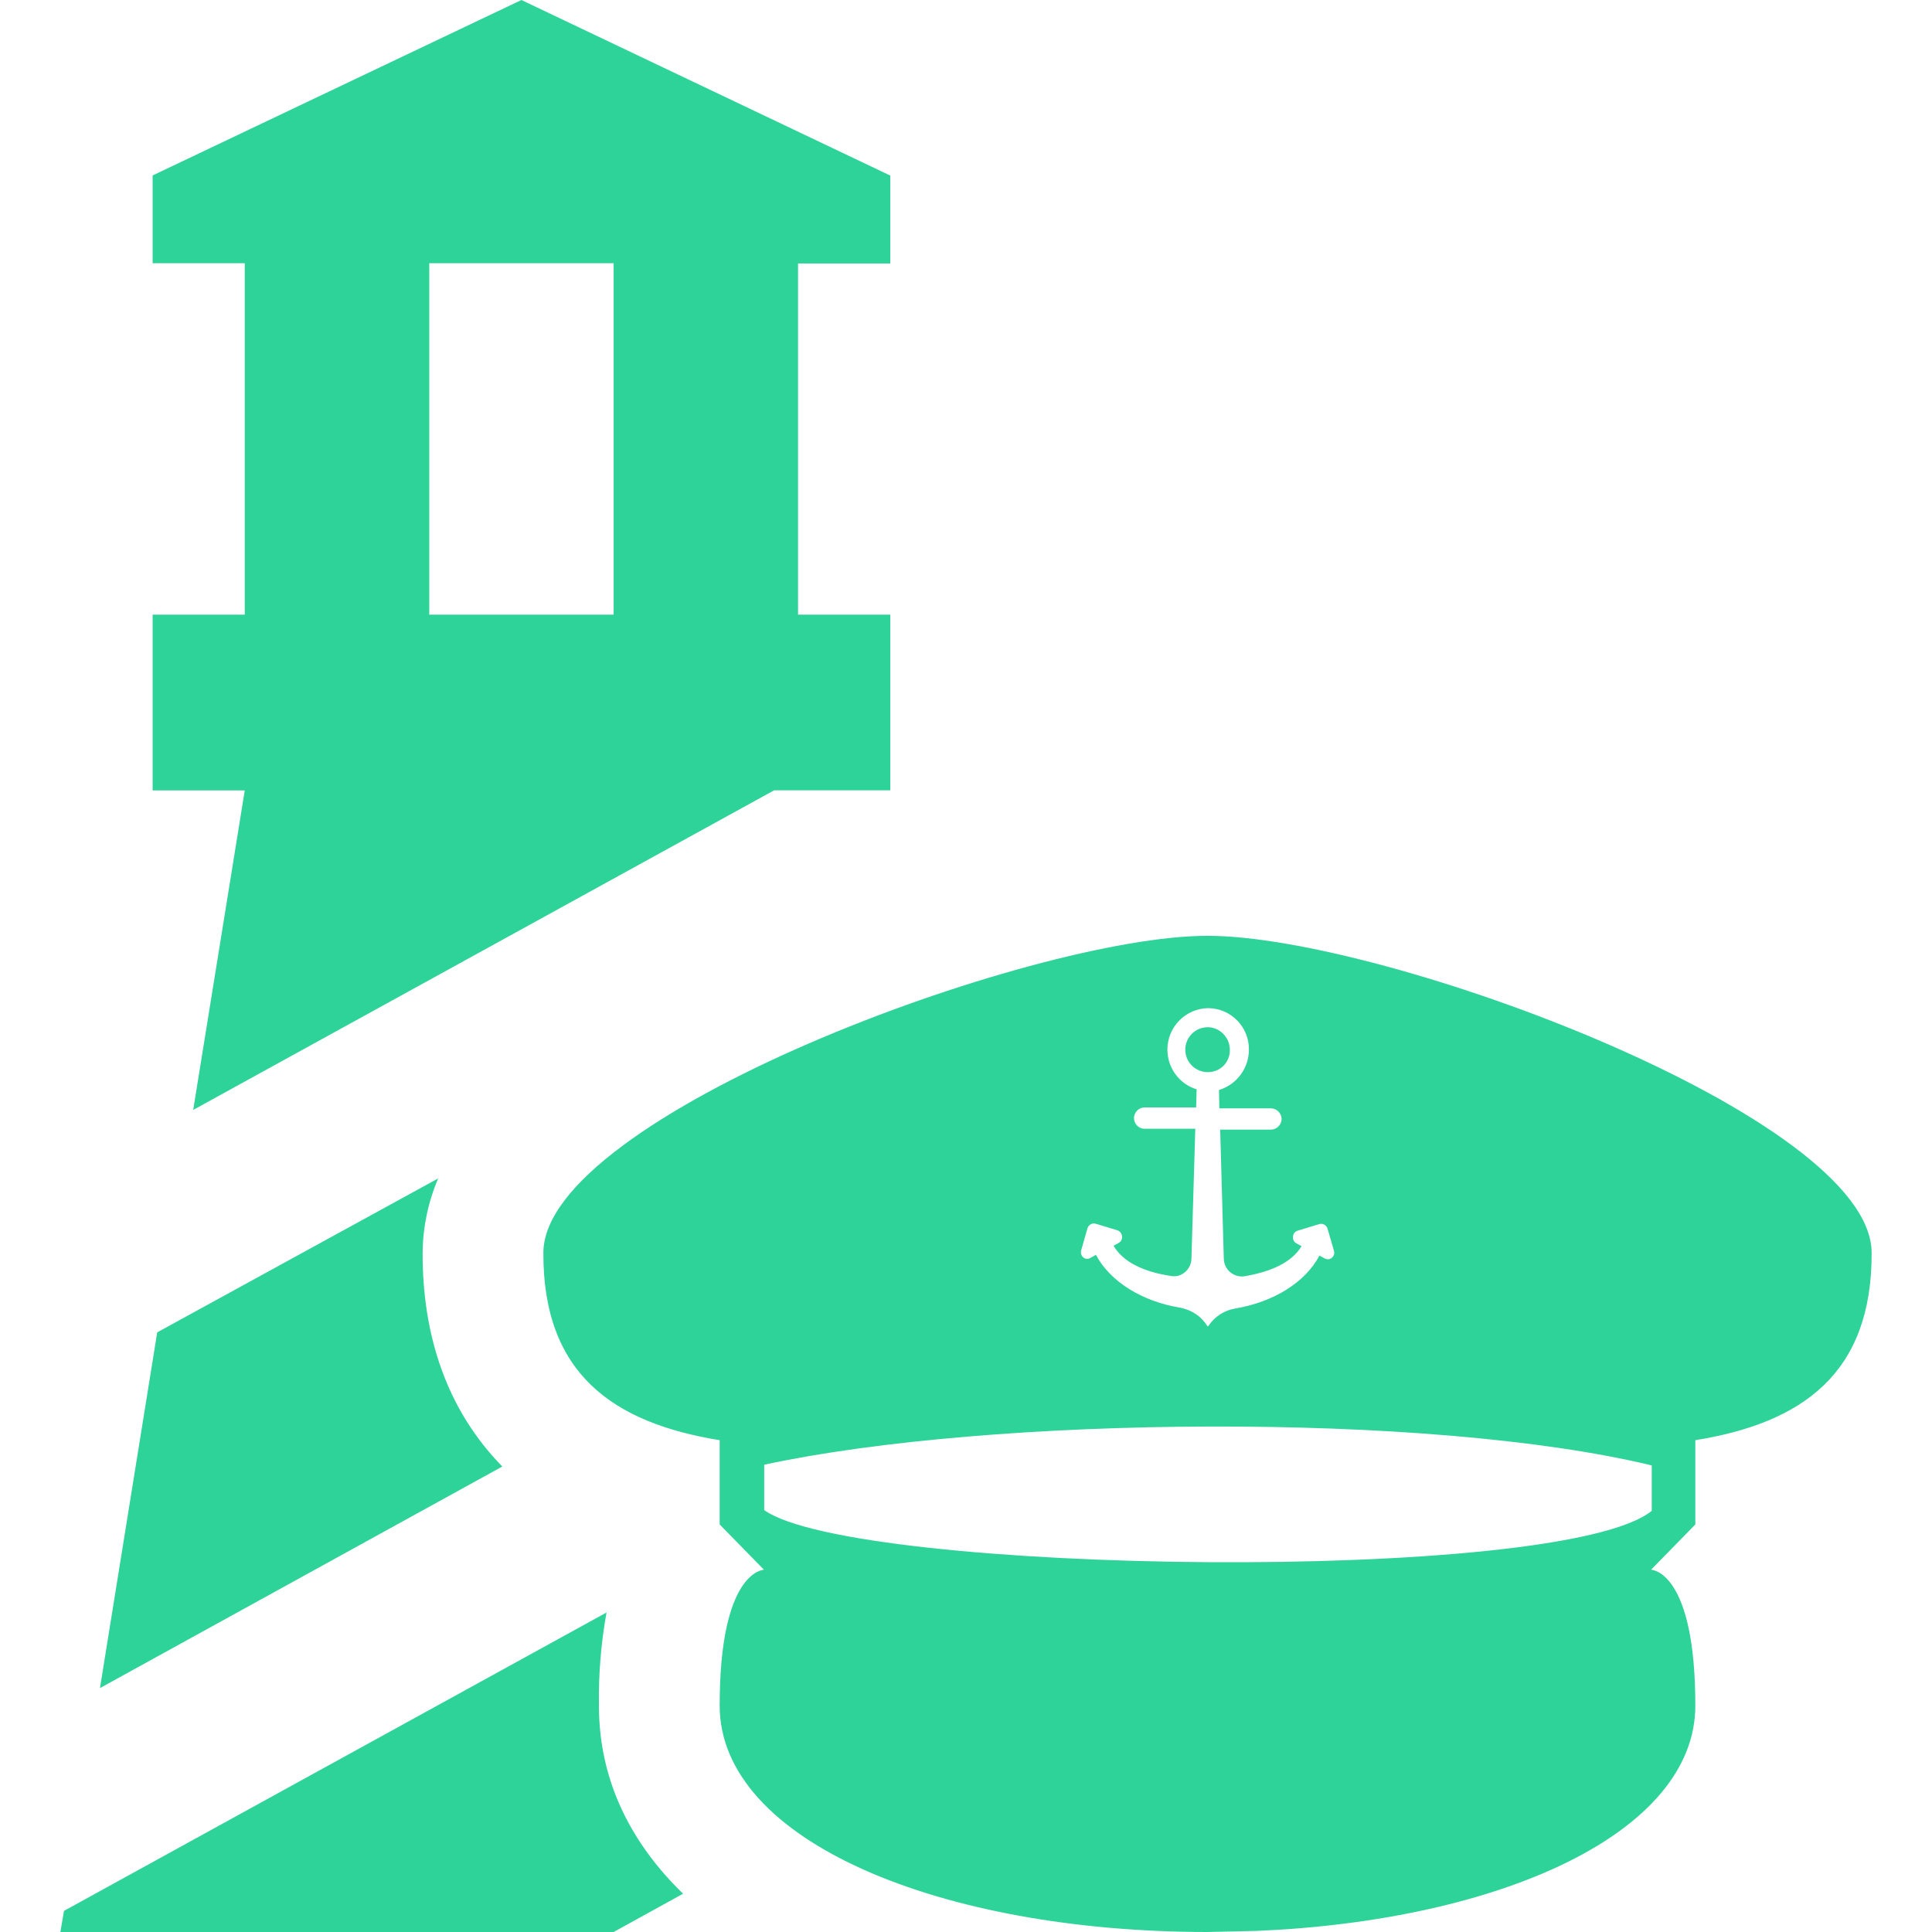
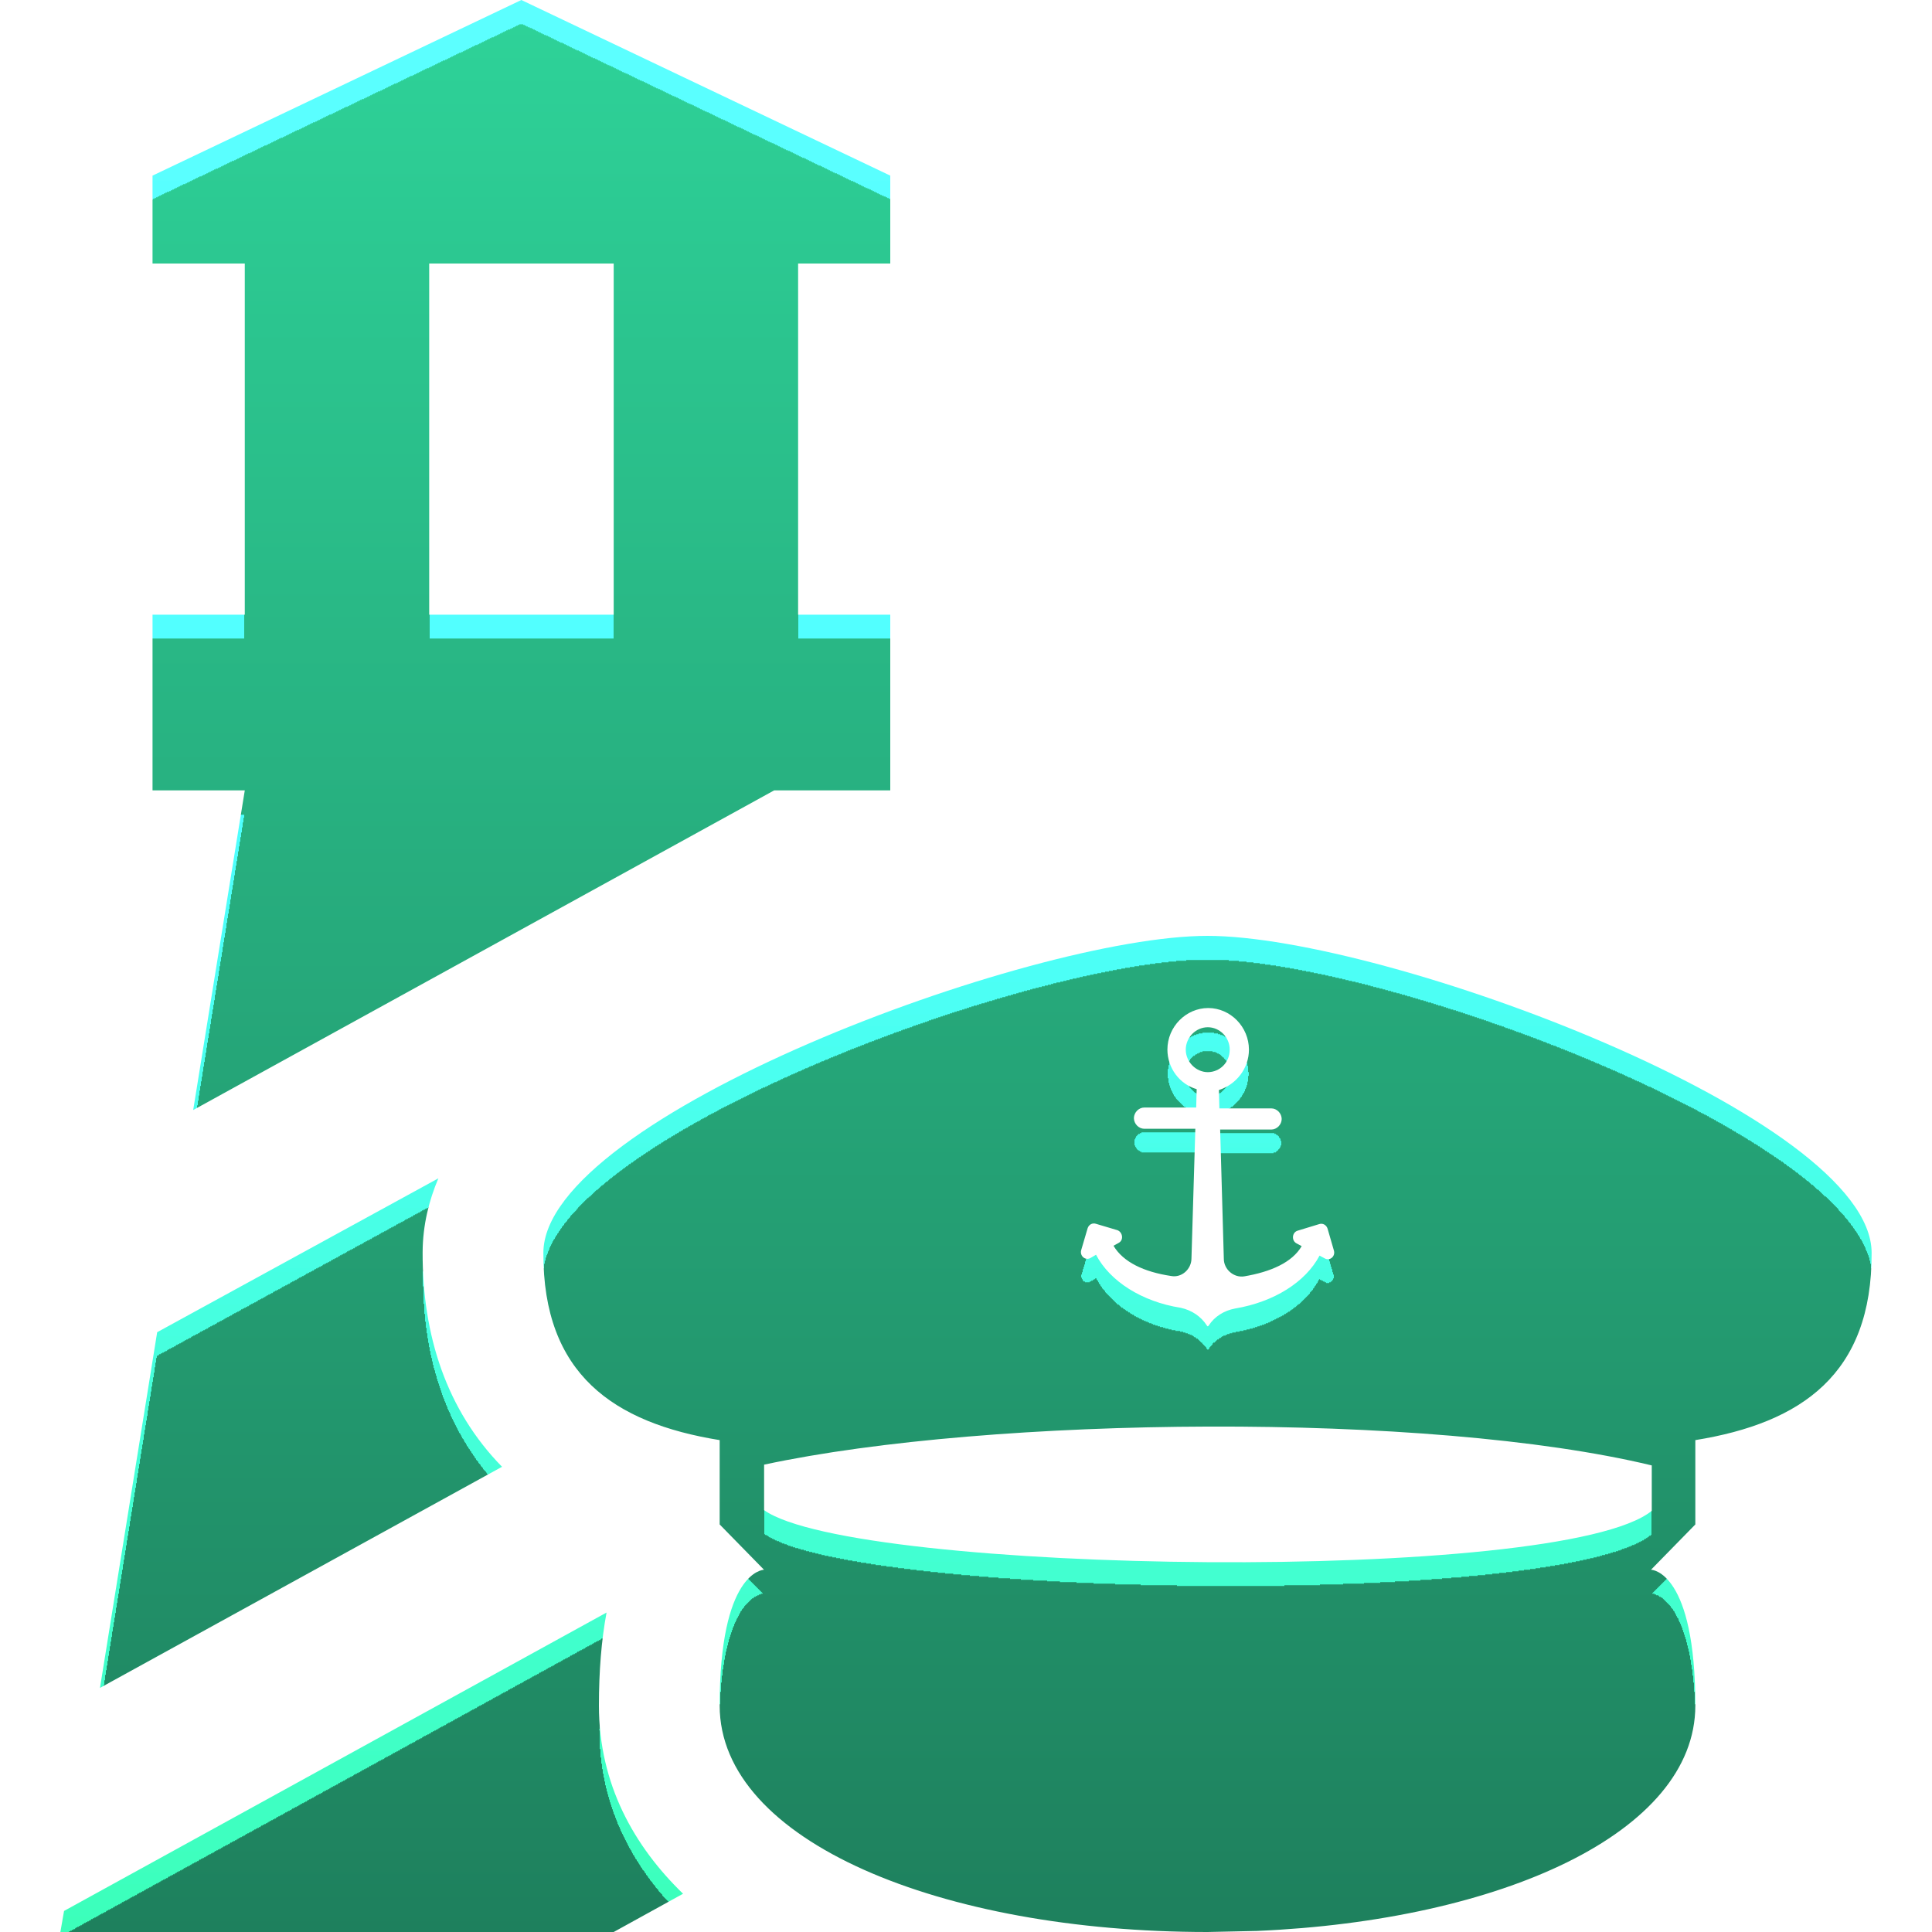
- <svg xmlns="http://www.w3.org/2000/svg" width="16" height="16" fill="none" viewBox="0 0 16 16">
-   <path fill="#2ed399" d="M5.023 13.354a4 4 0 0 0-.063.771c0 .654.294 1.167.697 1.558L5.082 16H.5l.03-.175zM10 7.75c1.467 0 5.499 1.5 5.5 2.625.004 1.004-.58 1.41-1.46 1.552v.698l-.367.375c.014 0 .367.023.367 1.125 0 1.055-1.614 1.78-3.632 1.866L10 16c-2.203 0-4.04-.75-4.04-1.875 0-1.1.352-1.124.367-1.125l-.367-.375v-.698c-.88-.143-1.464-.548-1.46-1.552C4.501 9.25 8.533 7.75 10 7.75M3.629 9.759a1.6 1.6 0 0 0-.129.612c-.003.686.199 1.304.66 1.774L.828 13.98l.474-2.946zm10.05 2.377c-1.849-.447-5.476-.41-7.35-.006v.376c.748.533 6.6.615 7.35.006zm-3.673-3.787a.343.343 0 0 0-.338.343c0 .156.103.288.242.329l-.004.15h-.43a.09.09 0 0 0-.085.089c0 .047.04.088.086.088h.422l-.032 1.074c0 .087-.08.162-.169.145-.225-.033-.397-.115-.476-.25l.043-.024c.043-.024.033-.088-.01-.104l-.179-.054c-.03-.01-.06.007-.07.037l-.052.182c-.013.048.033.088.076.064l.046-.026c.116.219.38.387.701.438.093.02.17.07.22.149l.005.006.007-.006a.33.33 0 0 1 .218-.142c.324-.054.585-.22.7-.439l.044.024c.043.023.09-.017.076-.065l-.053-.182c-.01-.03-.04-.047-.07-.037l-.178.054c-.046.014-.053.081-.01.105l.043.023c-.08.135-.255.213-.476.25a.15.15 0 0 1-.168-.145l-.03-1.07h.423a.09.09 0 0 0 .086-.088.09.09 0 0 0-.086-.088h-.43l-.003-.152a.35.35 0 0 0 .248-.335.34.34 0 0 0-.337-.343M7.373 1.454v.728h-.764V5.09h.764v1.455h-.962L1.6 9.192l.427-2.646h-.763V5.09h.763V2.18h-.763v-.727L4.318 0zm2.629 7.053c.099 0 .182.084.183.185a.18.18 0 0 1-.183.187.186.186 0 0 1 0-.372M3.555 5.09h1.527V2.18H3.555z" />
+ <svg xmlns="http://www.w3.org/2000/svg" width="20" height="20" viewBox="0 0 20 20" fill="none">
+   <g filter="url(#filter0_i_236_908)">
+     <path d="M6.279 16.693C6.225 16.983 6.2 17.303 6.2 17.656C6.2 18.474 6.567 19.115 7.071 19.604L6.353 20H0.625L0.663 19.782L6.279 16.693ZM12.5 9.688C14.333 9.688 19.373 11.562 19.375 12.969C19.38 14.224 18.65 14.73 17.55 14.908V15.781L17.091 16.25C17.108 16.25 17.55 16.279 17.55 17.656C17.55 18.975 15.532 19.881 13.011 19.989L12.5 20C9.746 20 7.45 19.062 7.45 17.656C7.45 16.28 7.891 16.251 7.909 16.25L7.45 15.781V14.908C6.35 14.73 5.62 14.224 5.625 12.969C5.627 11.563 10.667 9.688 12.5 9.688ZM4.538 12.198C4.443 12.422 4.376 12.678 4.375 12.964C4.372 13.821 4.621 14.596 5.197 15.184L1.035 17.473L1.627 13.791L4.538 12.198ZM17.099 15.17C14.788 14.612 10.254 14.658 7.91 15.162V15.633C8.848 16.299 16.162 16.401 17.099 15.64V15.17ZM12.508 10.435C12.277 10.435 12.085 10.629 12.085 10.865C12.085 11.059 12.214 11.225 12.388 11.275L12.383 11.465H11.846C11.788 11.465 11.739 11.516 11.738 11.575C11.739 11.634 11.788 11.685 11.846 11.685H12.374L12.334 13.027C12.334 13.137 12.234 13.23 12.123 13.209C11.842 13.167 11.627 13.065 11.527 12.896L11.581 12.866C11.635 12.837 11.622 12.756 11.568 12.735L11.346 12.669C11.309 12.656 11.271 12.677 11.259 12.715L11.192 12.943C11.177 13.002 11.235 13.052 11.288 13.023L11.346 12.989C11.49 13.264 11.821 13.475 12.222 13.538C12.337 13.563 12.433 13.627 12.495 13.724L12.503 13.731L12.511 13.724C12.573 13.627 12.673 13.567 12.784 13.546C13.189 13.478 13.515 13.272 13.66 12.998L13.714 13.027C13.767 13.056 13.825 13.006 13.809 12.947L13.743 12.719C13.731 12.681 13.693 12.659 13.656 12.672L13.433 12.74C13.375 12.757 13.367 12.842 13.421 12.871L13.475 12.9C13.376 13.069 13.156 13.166 12.879 13.213C12.772 13.229 12.669 13.141 12.669 13.031L12.631 11.693H13.16C13.218 11.693 13.268 11.642 13.268 11.583C13.267 11.524 13.218 11.474 13.16 11.474H12.623L12.618 11.284C12.8 11.225 12.929 11.059 12.929 10.865C12.928 10.63 12.739 10.436 12.508 10.435ZM9.216 1.818V2.728H8.262V6.363H9.216V8.182H8.014L2 11.491L2.534 8.182H1.579V6.363H2.534V2.728H1.579V1.818L5.397 0L9.216 1.818ZM12.503 10.634C12.627 10.634 12.73 10.739 12.73 10.865C12.73 11 12.627 11.098 12.503 11.099C12.379 11.098 12.275 10.992 12.275 10.865C12.276 10.739 12.379 10.634 12.503 10.634ZM4.443 6.363H6.353V2.728H4.443V6.363Z" fill="url(#paint0_linear_236_908)" />
+   </g>
+   <defs>
+     <filter id="filter0_i_236_908" x="0.625" y="0" width="18.75" height="20" filterUnits="userSpaceOnUse" color-interpolation-filters="sRGB">
+       <feFlood flood-opacity="0" result="BackgroundImageFix" />
+       <feBlend mode="normal" in="SourceGraphic" in2="BackgroundImageFix" result="shape" />
+       <feColorMatrix in="SourceAlpha" type="matrix" values="0 0 0 0 0 0 0 0 0 0 0 0 0 0 0 0 0 0 127 0" result="hardAlpha" />
+       <feOffset dy="0.25" />
+       <feComposite in2="hardAlpha" operator="arithmetic" k2="-1" k3="1" />
+       <feColorMatrix type="matrix" values="0 0 0 0 1 0 0 0 0 1 0 0 0 0 1 0 0 0 1 0" />
+       <feBlend mode="overlay" in2="shape" result="effect1_innerShadow_236_908" />
+     </filter>
+     <linearGradient id="paint0_linear_236_908" x1="10" y1="0" x2="10" y2="20" gradientUnits="userSpaceOnUse">
+       <stop stop-color="#2ED399" />
+       <stop offset="1" stop-color="#1E805D" />
+     </linearGradient>
+   </defs>
</svg>
